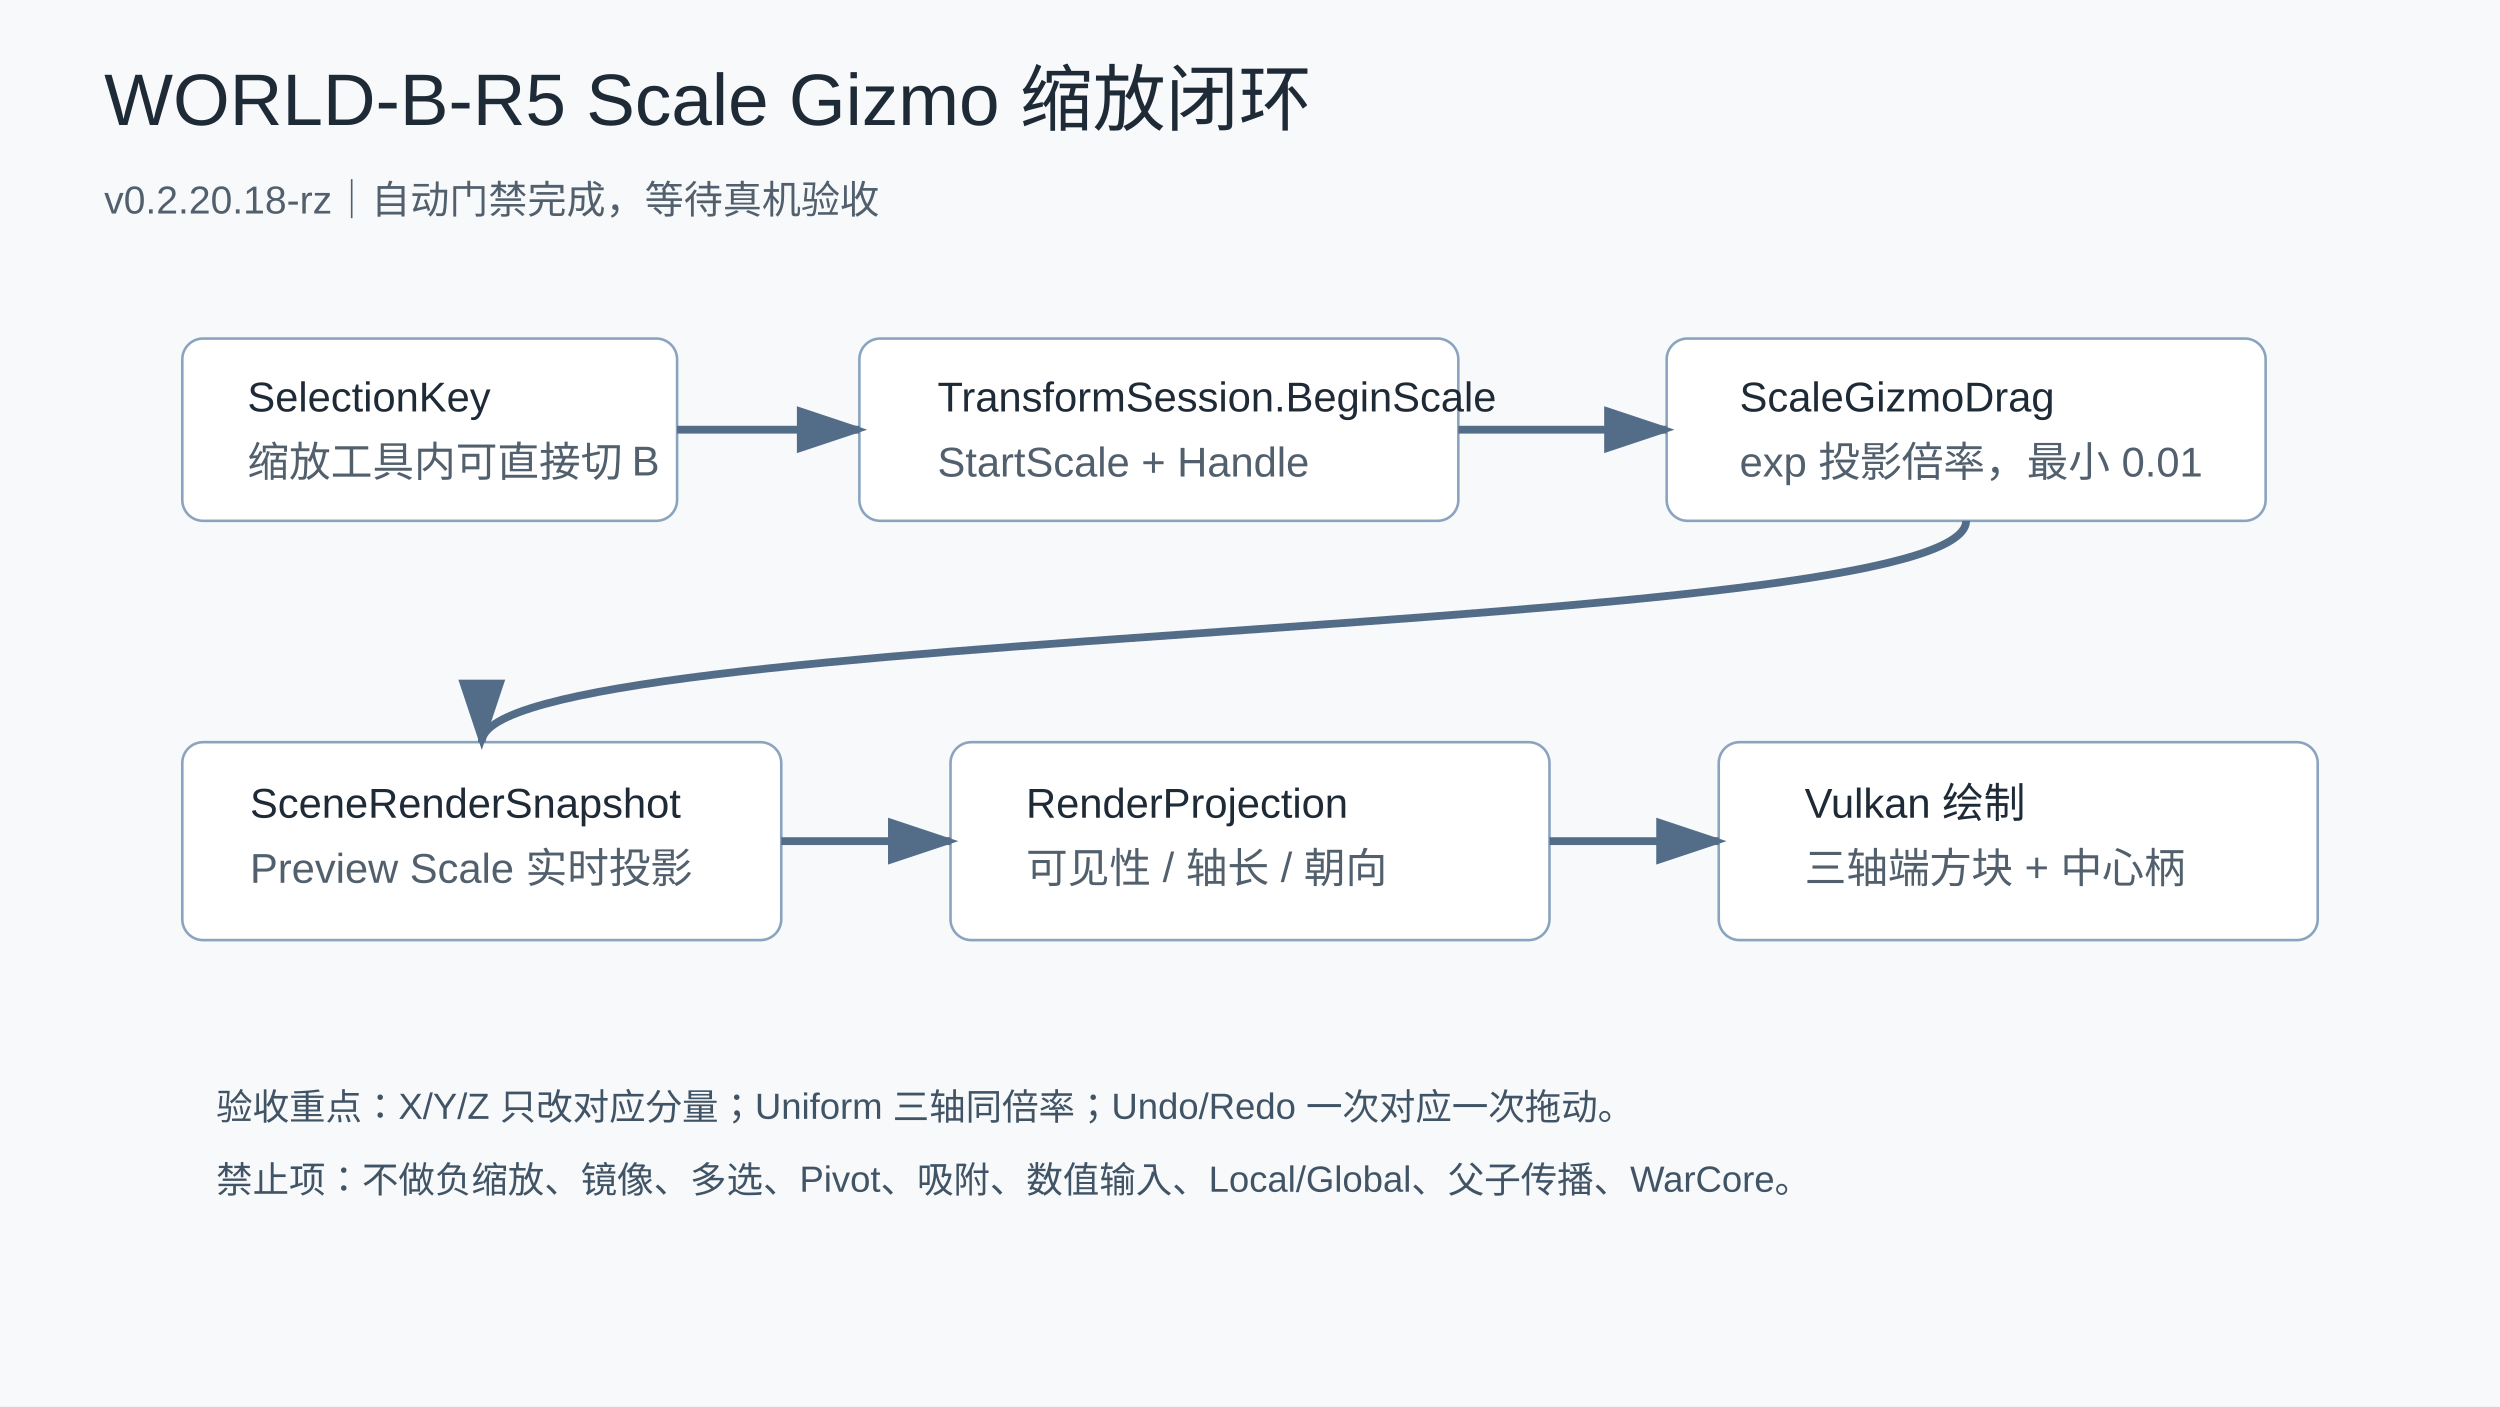
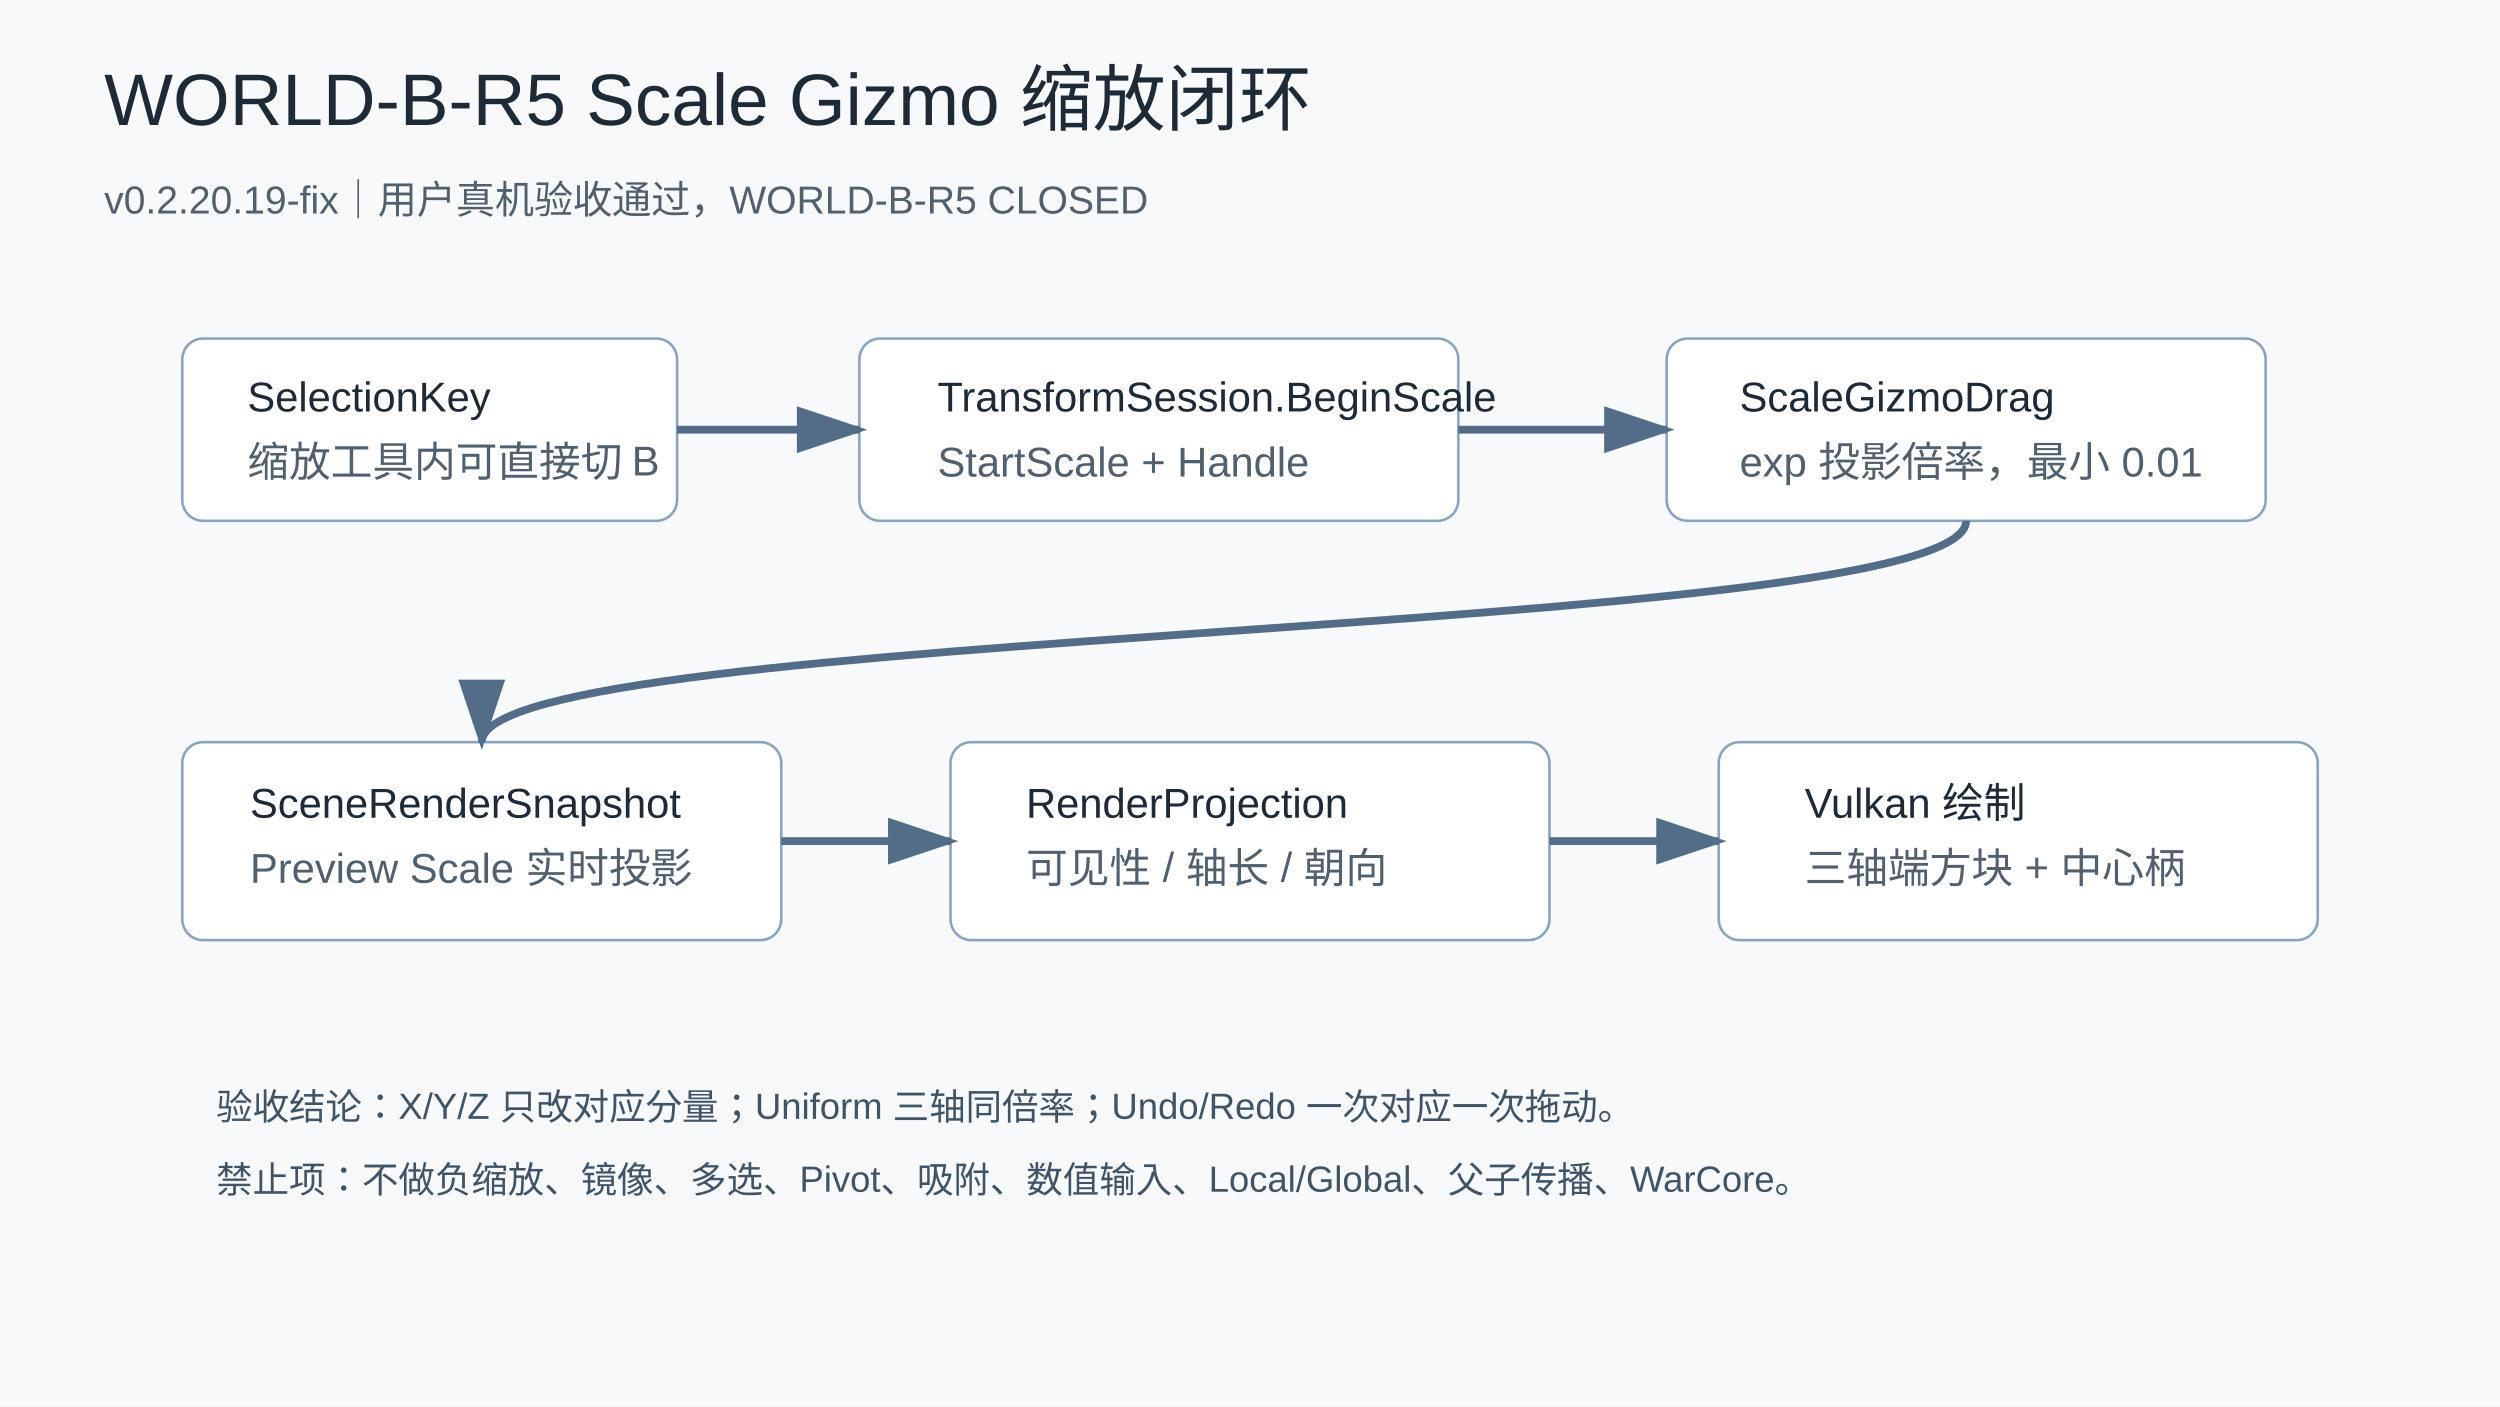
<svg xmlns="http://www.w3.org/2000/svg" width="960" height="540" viewBox="0 0 960 540">
  <rect width="960" height="540" fill="#f7f9fb" />
  <text x="40" y="48" font-family="Microsoft YaHei, Arial" font-size="28" fill="#1f2a37">WORLD-B-R5 Scale Gizmo 缩放闭环</text>
-   <text x="40" y="82" font-family="Microsoft YaHei, Arial" font-size="15" fill="#52606d">v0.2.20.18-rz｜自动门禁完成，等待真机验收</text>
+   <text x="40" y="82" font-family="Microsoft YaHei, Arial" font-size="15" fill="#52606d">v0.2.20.19-fix｜用户真机验收通过，WORLD-B-R5 CLOSED</text>
  <g font-family="Microsoft YaHei, Arial" font-size="16">
    <rect x="70" y="130" width="190" height="70" rx="8" fill="#ffffff" stroke="#8aa4c0" />
    <text x="95" y="158" fill="#1f2a37">SelectionKey</text>
    <text x="95" y="183" fill="#52606d">缩放工具内可直接切 B</text>
    <rect x="330" y="130" width="230" height="70" rx="8" fill="#ffffff" stroke="#8aa4c0" />
    <text x="360" y="158" fill="#1f2a37">TransformSession.BeginScale</text>
    <text x="360" y="183" fill="#52606d">StartScale + Handle</text>
    <rect x="640" y="130" width="230" height="70" rx="8" fill="#ffffff" stroke="#8aa4c0" />
    <text x="668" y="158" fill="#1f2a37">ScaleGizmoDrag</text>
    <text x="668" y="183" fill="#52606d">exp 投影倍率，最小 0.01</text>
    <rect x="70" y="285" width="230" height="76" rx="8" fill="#ffffff" stroke="#8aa4c0" />
    <text x="96" y="314" fill="#1f2a37">SceneRenderSnapshot</text>
    <text x="96" y="339" fill="#52606d">Preview Scale 实时投影</text>
    <rect x="365" y="285" width="230" height="76" rx="8" fill="#ffffff" stroke="#8aa4c0" />
    <text x="394" y="314" fill="#1f2a37">RenderProjection</text>
    <text x="394" y="339" fill="#52606d">可见性 / 轴长 / 朝向</text>
    <rect x="660" y="285" width="230" height="76" rx="8" fill="#ffffff" stroke="#8aa4c0" />
    <text x="693" y="314" fill="#1f2a37">Vulkan 绘制</text>
    <text x="693" y="339" fill="#52606d">三轴端方块 + 中心柄</text>
  </g>
  <g stroke="#536d89" stroke-width="3" fill="none" marker-end="url(#arrow)">
    <path d="M260 165 H330" />
    <path d="M560 165 H640" />
    <path d="M755 200 C755 245 185 240 185 285" />
    <path d="M300 323 H365" />
    <path d="M595 323 H660" />
  </g>
  <g font-family="Microsoft YaHei, Arial" font-size="14" fill="#415466">
-     <text x="83" y="430">验收重点：X/Y/Z 只改对应分量；Uniform 三轴同倍率；Undo/Redo 一次对应一次拖动。</text>
+     <text x="83" y="430">验收结论：X/Y/Z 只改对应分量；Uniform 三轴同倍率；Undo/Redo 一次对应一次拖动。</text>
    <text x="83" y="458">禁止项：不做负缩放、镜像、多选、Pivot、吸附、数值输入、Local/Global、父子传播、WarCore。</text>
  </g>
  <defs>
    <marker id="arrow" markerWidth="10" markerHeight="10" refX="8" refY="3" orient="auto">
      <path d="M0,0 L0,6 L9,3 z" fill="#536d89" />
    </marker>
  </defs>
</svg>
